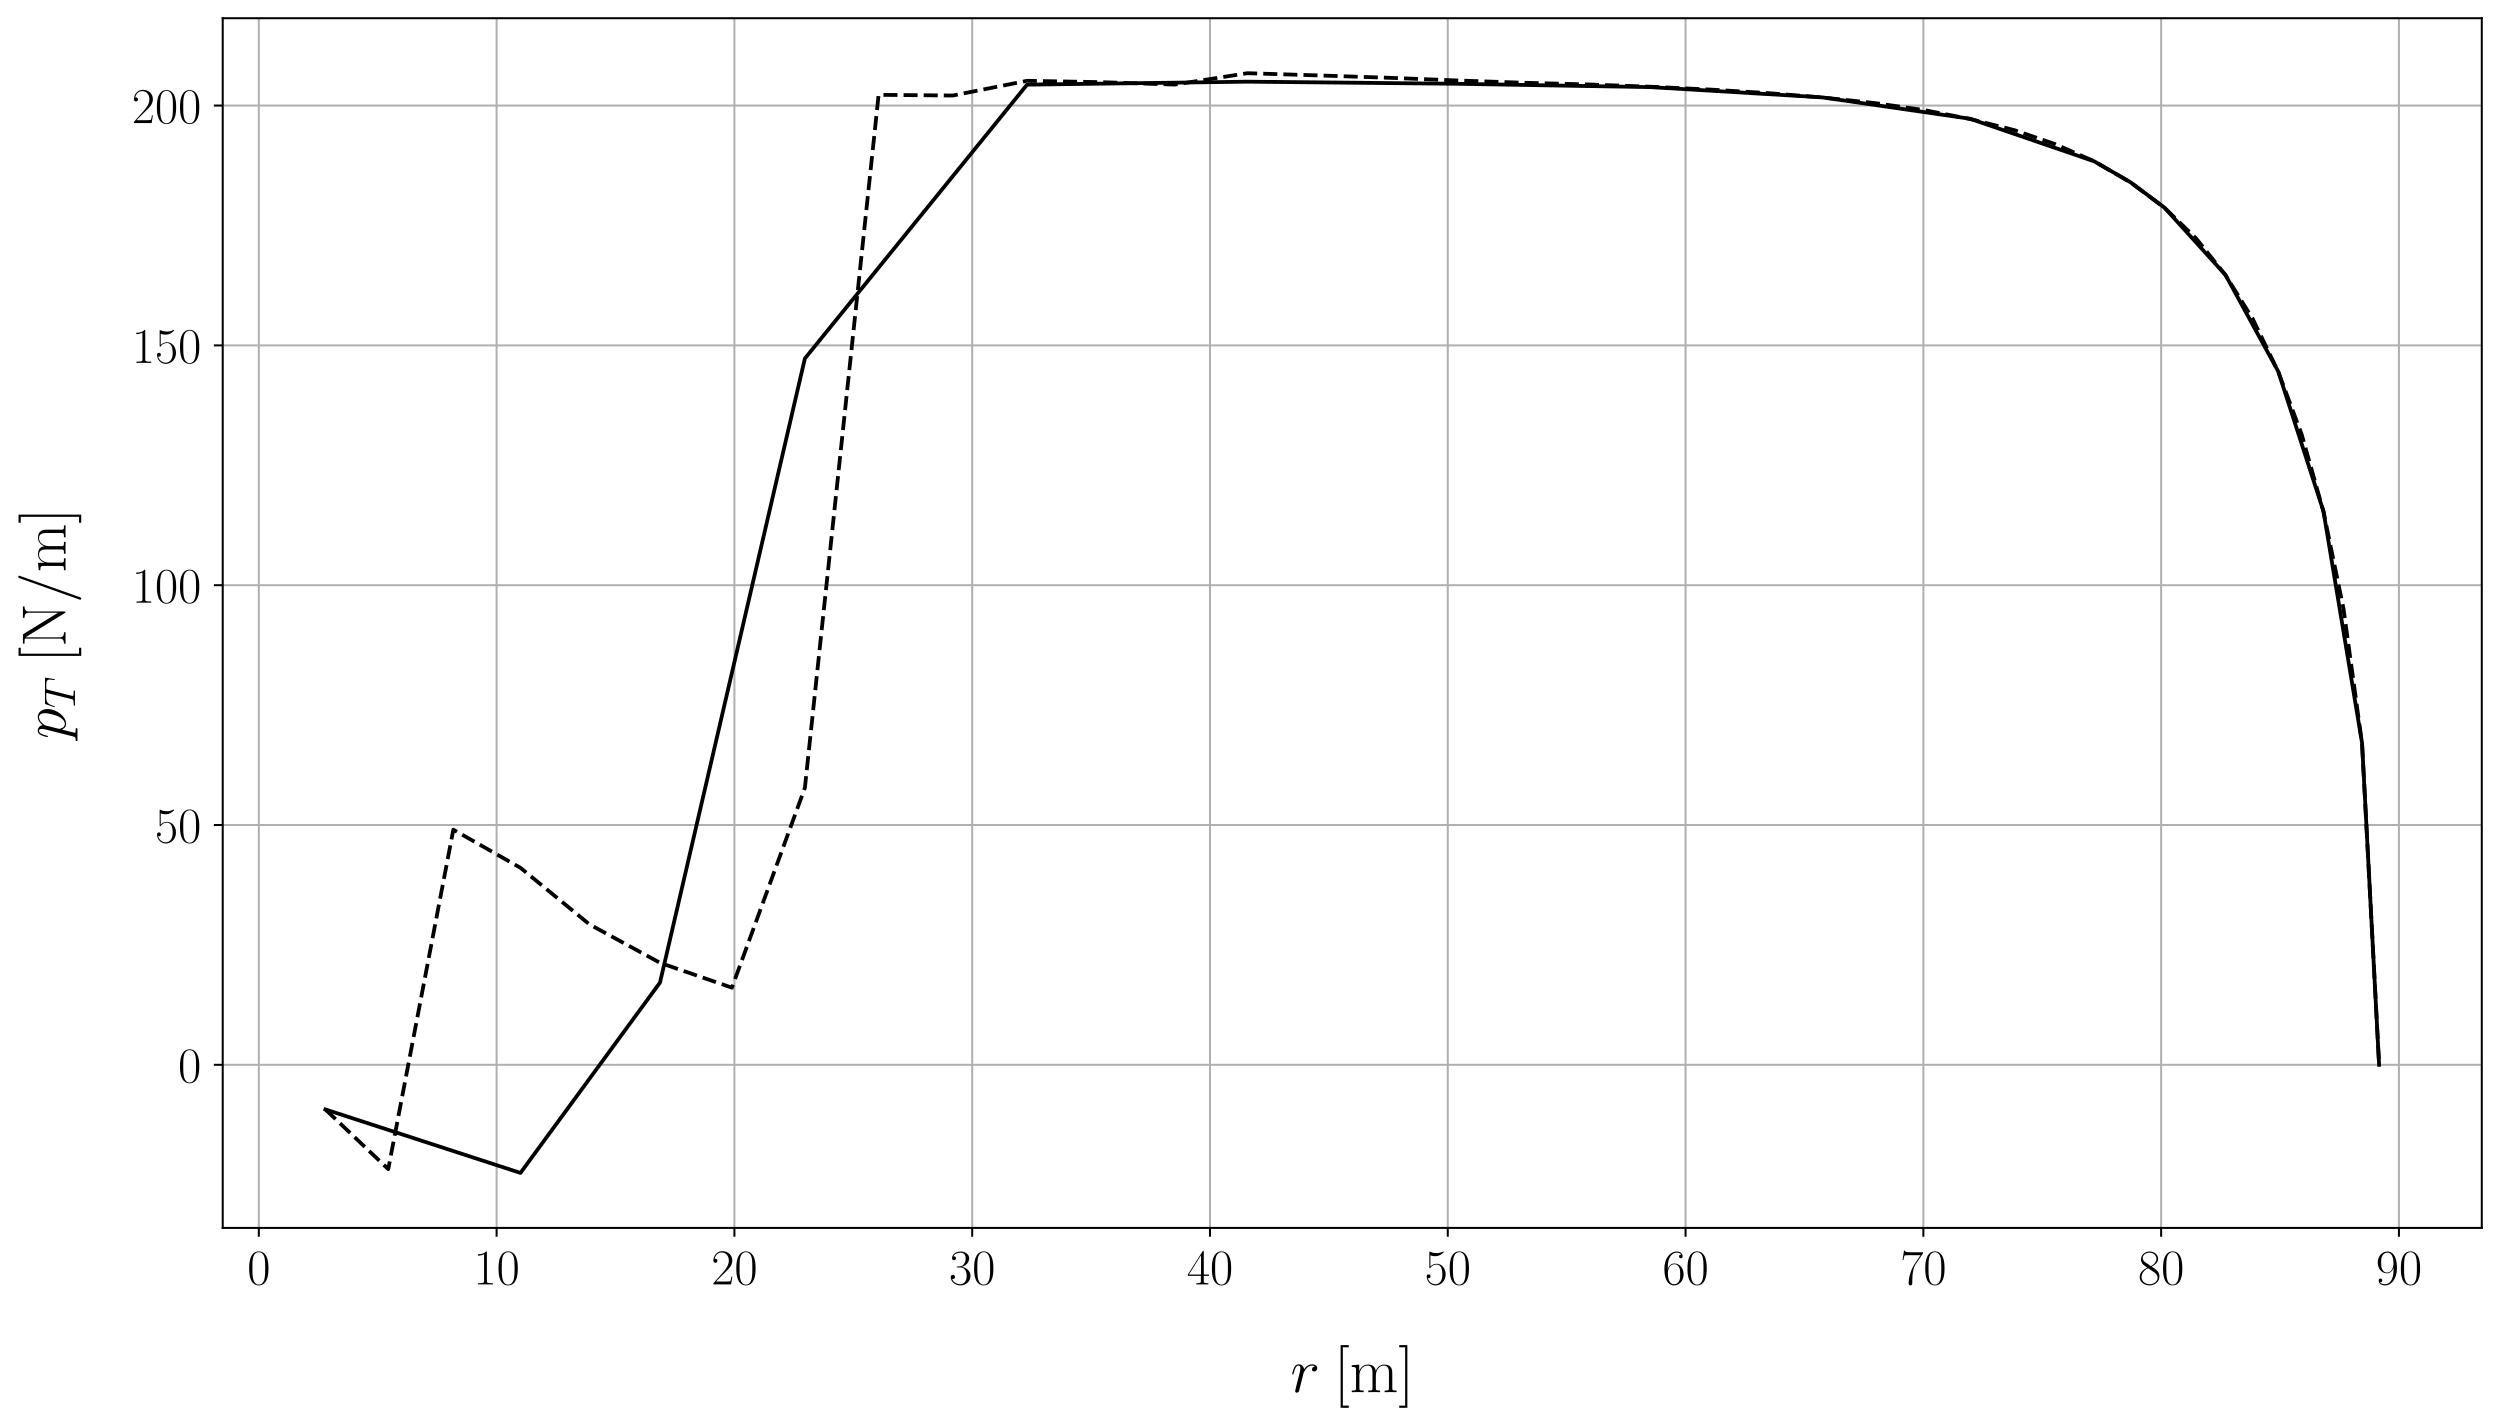
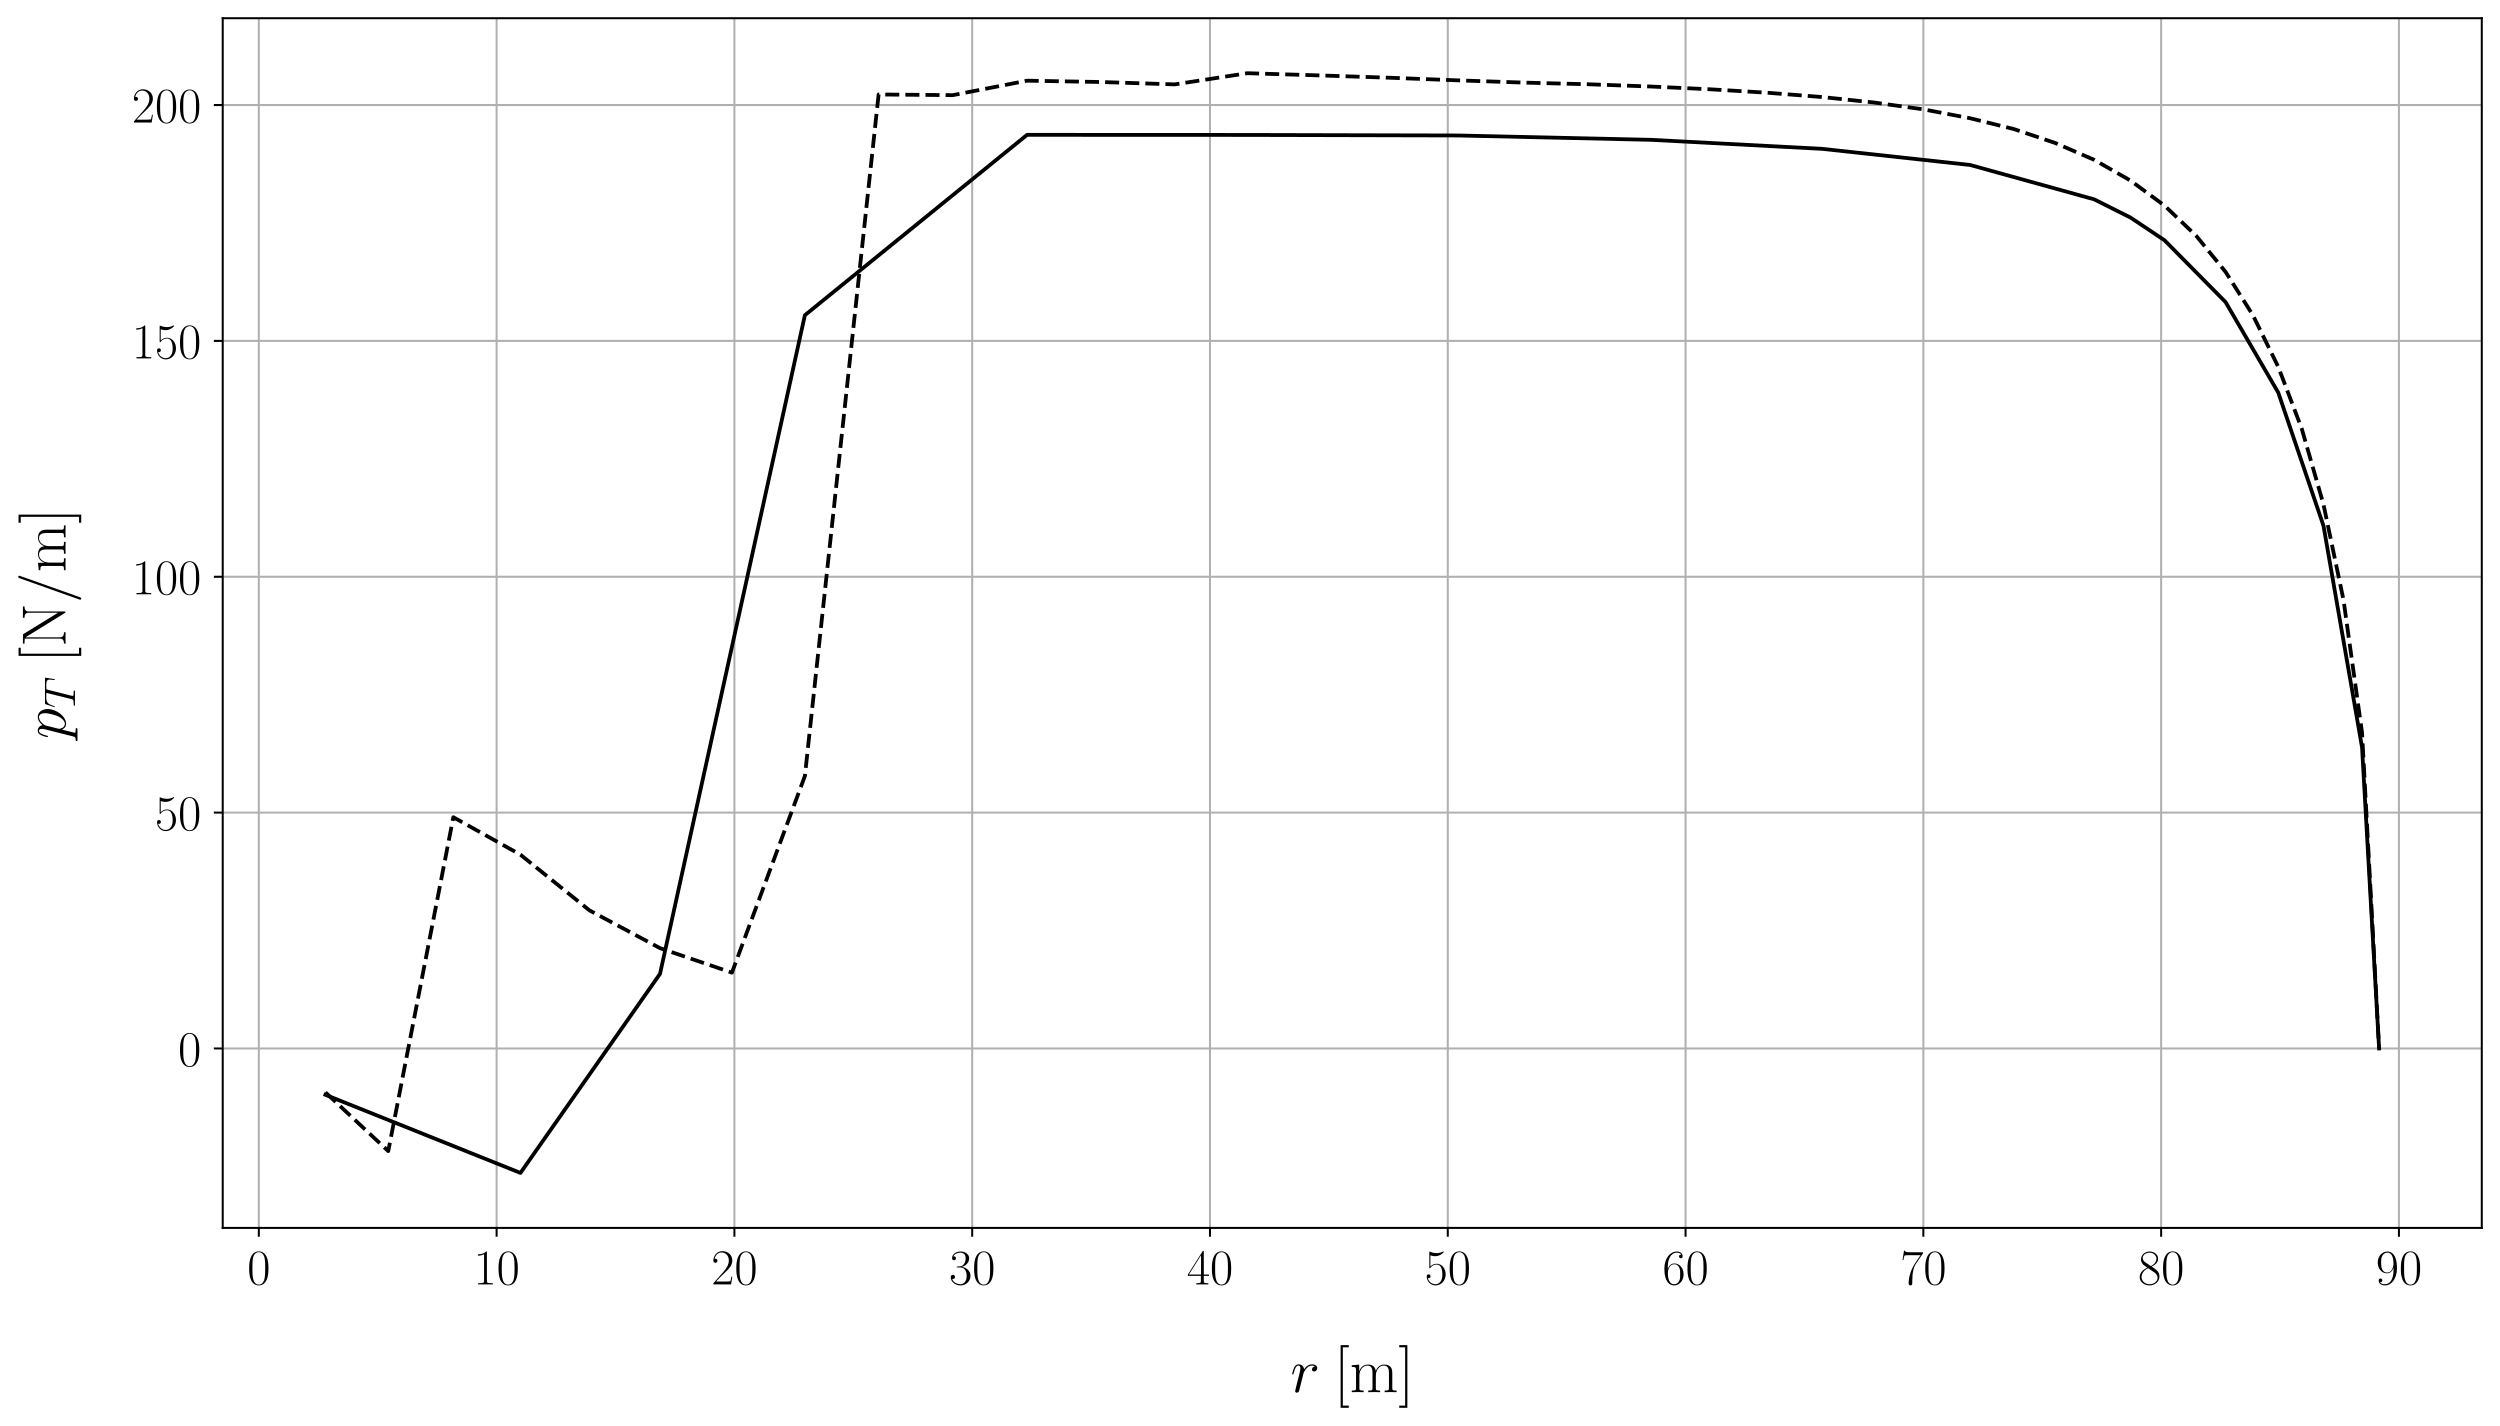
<svg xmlns="http://www.w3.org/2000/svg" xmlns:xlink="http://www.w3.org/1999/xlink" width="988.021pt" height="563.556pt" viewBox="0 0 988.021 563.556" version="1.1">
  <defs>
    <style type="text/css">*{stroke-linejoin: round; stroke-linecap: butt}</style>
  </defs>
  <g id="figure_1">
    <g id="patch_1">
      <path d="M 0 563.556  L 988.021 563.556  L 988.021 0  L 0 0  z " style="fill: #ffffff" />
    </g>
    <g id="axes_1">
      <g id="patch_2">
        <path d="M 88.021 485.28  L 980.821 485.28  L 980.821 7.2  L 88.021 7.2  z " style="fill: #ffffff" />
      </g>
      <g id="matplotlib.axis_1">
        <g id="xtick_1">
          <g id="line2d_1">
-             <path d="M 102.289 485.28  L 102.289 7.2  " clip-path="url(#p9ccbbfd951)" style="fill: none; stroke: #b0b0b0; stroke-width: 0.8; stroke-linecap: square" />
+             <path d="M 102.289 485.28  L 102.289 7.2  " clip-path="url(#p14e729e023)" style="fill: none; stroke: #b0b0b0; stroke-width: 0.8; stroke-linecap: square" />
          </g>
          <g id="line2d_2">
            <defs>
-               <path id="m09ca70431d" d="M 0 0  L 0 3.5  " style="stroke: #000000; stroke-width: 0.8" />
+               <path id="m8fd8a82d72" d="M 0 0  L 0 3.5  " style="stroke: #000000; stroke-width: 0.8" />
            </defs>
            <g>
-               <use xlink:href="#m09ca70431d" x="102.289" y="485.28" style="stroke: #000000; stroke-width: 0.8" />
+               <use xlink:href="#m8fd8a82d72" x="102.289" y="485.28" style="stroke: #000000; stroke-width: 0.8" />
            </g>
          </g>
          <g id="text_1">
            <g transform="translate(97.72027 507.617) scale(0.2 -0.2)">
              <defs>
                <path id="CMR17-30" d="M 2688 2025  C 2688 2416 2682 3080 2413 3591  C 2176 4039 1798 4198 1466 4198  C 1158 4198 768 4058 525 3597  C 269 3118 243 2524 243 2025  C 243 1661 250 1106 448 619  C 723 -39 1216 -128 1466 -128  C 1760 -128 2208 -7 2470 600  C 2662 1042 2688 1559 2688 2025  z M 1466 -26  C 1056 -26 813 325 723 812  C 653 1188 653 1738 653 2096  C 653 2588 653 2997 736 3387  C 858 3929 1216 4096 1466 4096  C 1728 4096 2067 3923 2189 3400  C 2272 3036 2278 2607 2278 2096  C 2278 1680 2278 1169 2202 792  C 2067 95 1690 -26 1466 -26  z " transform="scale(0.015625)" />
              </defs>
              <use xlink:href="#CMR17-30" transform="scale(0.996264)" />
            </g>
          </g>
        </g>
        <g id="xtick_2">
          <g id="line2d_3">
-             <path d="M 196.266 485.28  L 196.266 7.2  " clip-path="url(#p9ccbbfd951)" style="fill: none; stroke: #b0b0b0; stroke-width: 0.8; stroke-linecap: square" />
+             <path d="M 196.266 485.28  L 196.266 7.2  " clip-path="url(#p14e729e023)" style="fill: none; stroke: #b0b0b0; stroke-width: 0.8; stroke-linecap: square" />
          </g>
          <g id="line2d_4">
            <g>
-               <use xlink:href="#m09ca70431d" x="196.266" y="485.28" style="stroke: #000000; stroke-width: 0.8" />
+               <use xlink:href="#m8fd8a82d72" x="196.266" y="485.28" style="stroke: #000000; stroke-width: 0.8" />
            </g>
          </g>
          <g id="text_2">
            <g transform="translate(187.1276 507.617) scale(0.2 -0.2)">
              <defs>
                <path id="CMR17-31" d="M 1702 4058  C 1702 4192 1696 4192 1606 4192  C 1357 3916 979 3827 621 3827  C 602 3827 570 3827 563 3808  C 557 3795 557 3782 557 3648  C 755 3648 1088 3686 1344 3839  L 1344 461  C 1344 236 1331 160 781 160  L 589 160  L 589 0  C 896 0 1216 0 1523 0  C 1830 0 2150 0 2458 0  L 2458 160  L 2266 160  C 1715 160 1702 230 1702 458  L 1702 4058  z " transform="scale(0.015625)" />
              </defs>
              <use xlink:href="#CMR17-31" transform="scale(0.996264)" />
              <use xlink:href="#CMR17-30" transform="translate(45.69048 0) scale(0.996264)" />
            </g>
          </g>
        </g>
        <g id="xtick_3">
          <g id="line2d_5">
-             <path d="M 290.242 485.28  L 290.242 7.2  " clip-path="url(#p9ccbbfd951)" style="fill: none; stroke: #b0b0b0; stroke-width: 0.8; stroke-linecap: square" />
+             <path d="M 290.242 485.28  L 290.242 7.2  " clip-path="url(#p14e729e023)" style="fill: none; stroke: #b0b0b0; stroke-width: 0.8; stroke-linecap: square" />
          </g>
          <g id="line2d_6">
            <g>
-               <use xlink:href="#m09ca70431d" x="290.242" y="485.28" style="stroke: #000000; stroke-width: 0.8" />
+               <use xlink:href="#m8fd8a82d72" x="290.242" y="485.28" style="stroke: #000000; stroke-width: 0.8" />
            </g>
          </g>
          <g id="text_3">
            <g transform="translate(281.104 507.617) scale(0.2 -0.2)">
              <defs>
                <path id="CMR17-32" d="M 2669 989  L 2554 989  C 2490 536 2438 459 2413 420  C 2381 369 1920 369 1830 369  L 602 369  C 832 619 1280 1072 1824 1597  C 2214 1967 2669 2402 2669 3035  C 2669 3790 2067 4224 1395 4224  C 691 4224 262 3604 262 3030  C 262 2780 448 2748 525 2748  C 589 2748 781 2787 781 3010  C 781 3207 614 3264 525 3264  C 486 3264 448 3258 422 3245  C 544 3790 915 4058 1306 4058  C 1862 4058 2227 3617 2227 3035  C 2227 2479 1901 2000 1536 1584  L 262 146  L 262 0  L 2515 0  L 2669 989  z " transform="scale(0.015625)" />
              </defs>
              <use xlink:href="#CMR17-32" transform="scale(0.996264)" />
              <use xlink:href="#CMR17-30" transform="translate(45.69048 0) scale(0.996264)" />
            </g>
          </g>
        </g>
        <g id="xtick_4">
          <g id="line2d_7">
-             <path d="M 384.218 485.28  L 384.218 7.2  " clip-path="url(#p9ccbbfd951)" style="fill: none; stroke: #b0b0b0; stroke-width: 0.8; stroke-linecap: square" />
+             <path d="M 384.218 485.28  L 384.218 7.2  " clip-path="url(#p14e729e023)" style="fill: none; stroke: #b0b0b0; stroke-width: 0.8; stroke-linecap: square" />
          </g>
          <g id="line2d_8">
            <g>
-               <use xlink:href="#m09ca70431d" x="384.218" y="485.28" style="stroke: #000000; stroke-width: 0.8" />
+               <use xlink:href="#m8fd8a82d72" x="384.218" y="485.28" style="stroke: #000000; stroke-width: 0.8" />
            </g>
          </g>
          <g id="text_4">
            <g transform="translate(375.0804 507.617) scale(0.2 -0.2)">
              <defs>
                <path id="CMR17-33" d="M 1414 2157  C 1984 2157 2234 1662 2234 1090  C 2234 320 1824 25 1453 25  C 1114 25 563 194 390 693  C 422 680 454 680 486 680  C 640 680 755 782 755 948  C 755 1133 614 1216 486 1216  C 378 1216 211 1165 211 926  C 211 335 787 -128 1466 -128  C 2176 -128 2720 430 2720 1085  C 2720 1707 2208 2157 1600 2227  C 2086 2328 2554 2756 2554 3329  C 2554 3820 2048 4179 1472 4179  C 890 4179 378 3829 378 3329  C 378 3110 544 3072 627 3072  C 762 3072 877 3155 877 3321  C 877 3486 762 3569 627 3569  C 602 3569 570 3569 544 3557  C 730 3959 1235 4032 1459 4032  C 1683 4032 2106 3925 2106 3320  C 2106 3143 2080 2828 1862 2550  C 1670 2304 1453 2304 1242 2284  C 1210 2284 1062 2269 1037 2269  C 992 2263 966 2257 966 2208  C 966 2163 973 2157 1101 2157  L 1414 2157  z " transform="scale(0.015625)" />
              </defs>
              <use xlink:href="#CMR17-33" transform="scale(0.996264)" />
              <use xlink:href="#CMR17-30" transform="translate(45.69048 0) scale(0.996264)" />
            </g>
          </g>
        </g>
        <g id="xtick_5">
          <g id="line2d_9">
-             <path d="M 478.195 485.28  L 478.195 7.2  " clip-path="url(#p9ccbbfd951)" style="fill: none; stroke: #b0b0b0; stroke-width: 0.8; stroke-linecap: square" />
+             <path d="M 478.195 485.28  L 478.195 7.2  " clip-path="url(#p14e729e023)" style="fill: none; stroke: #b0b0b0; stroke-width: 0.8; stroke-linecap: square" />
          </g>
          <g id="line2d_10">
            <g>
-               <use xlink:href="#m09ca70431d" x="478.195" y="485.28" style="stroke: #000000; stroke-width: 0.8" />
+               <use xlink:href="#m8fd8a82d72" x="478.195" y="485.28" style="stroke: #000000; stroke-width: 0.8" />
            </g>
          </g>
          <g id="text_5">
            <g transform="translate(469.0567 507.617) scale(0.2 -0.2)">
              <defs>
                <path id="CMR17-34" d="M 2150 4122  C 2150 4256 2144 4256 2029 4256  L 128 1254  L 128 1088  L 1779 1088  L 1779 457  C 1779 224 1766 160 1318 160  L 1197 160  L 1197 0  C 1402 0 1747 0 1965 0  C 2182 0 2528 0 2733 0  L 2733 160  L 2611 160  C 2163 160 2150 224 2150 457  L 2150 1088  L 2803 1088  L 2803 1254  L 2150 1254  L 2150 4122  z M 1798 3703  L 1798 1254  L 256 1254  L 1798 3703  z " transform="scale(0.015625)" />
              </defs>
              <use xlink:href="#CMR17-34" transform="scale(0.996264)" />
              <use xlink:href="#CMR17-30" transform="translate(45.69048 0) scale(0.996264)" />
            </g>
          </g>
        </g>
        <g id="xtick_6">
          <g id="line2d_11">
-             <path d="M 572.171 485.28  L 572.171 7.2  " clip-path="url(#p9ccbbfd951)" style="fill: none; stroke: #b0b0b0; stroke-width: 0.8; stroke-linecap: square" />
+             <path d="M 572.171 485.28  L 572.171 7.2  " clip-path="url(#p14e729e023)" style="fill: none; stroke: #b0b0b0; stroke-width: 0.8; stroke-linecap: square" />
          </g>
          <g id="line2d_12">
            <g>
-               <use xlink:href="#m09ca70431d" x="572.171" y="485.28" style="stroke: #000000; stroke-width: 0.8" />
+               <use xlink:href="#m8fd8a82d72" x="572.171" y="485.28" style="stroke: #000000; stroke-width: 0.8" />
            </g>
          </g>
          <g id="text_6">
            <g transform="translate(563.0331 507.617) scale(0.2 -0.2)">
              <defs>
                <path id="CMR17-35" d="M 730 3692  C 794 3666 1056 3584 1325 3584  C 1920 3584 2246 3911 2432 4100  C 2432 4157 2432 4192 2394 4192  C 2387 4192 2374 4192 2323 4163  C 2099 4058 1837 3973 1517 3973  C 1325 3973 1037 3999 723 4139  C 653 4171 640 4171 634 4171  C 602 4171 595 4164 595 4037  L 595 2203  C 595 2089 595 2057 659 2057  C 691 2057 704 2070 736 2114  C 941 2401 1222 2522 1542 2522  C 1766 2522 2246 2382 2246 1289  C 2246 1085 2246 715 2054 421  C 1894 159 1645 25 1370 25  C 947 25 518 320 403 814  C 429 807 480 795 506 795  C 589 795 749 840 749 1038  C 749 1210 627 1280 506 1280  C 358 1280 262 1190 262 1011  C 262 454 704 -128 1382 -128  C 2042 -128 2669 440 2669 1264  C 2669 2030 2170 2624 1549 2624  C 1222 2624 947 2503 730 2274  L 730 3692  z " transform="scale(0.015625)" />
              </defs>
              <use xlink:href="#CMR17-35" transform="scale(0.996264)" />
              <use xlink:href="#CMR17-30" transform="translate(45.69048 0) scale(0.996264)" />
            </g>
          </g>
        </g>
        <g id="xtick_7">
          <g id="line2d_13">
-             <path d="M 666.148 485.28  L 666.148 7.2  " clip-path="url(#p9ccbbfd951)" style="fill: none; stroke: #b0b0b0; stroke-width: 0.8; stroke-linecap: square" />
+             <path d="M 666.148 485.28  L 666.148 7.2  " clip-path="url(#p14e729e023)" style="fill: none; stroke: #b0b0b0; stroke-width: 0.8; stroke-linecap: square" />
          </g>
          <g id="line2d_14">
            <g>
-               <use xlink:href="#m09ca70431d" x="666.148" y="485.28" style="stroke: #000000; stroke-width: 0.8" />
+               <use xlink:href="#m8fd8a82d72" x="666.148" y="485.28" style="stroke: #000000; stroke-width: 0.8" />
            </g>
          </g>
          <g id="text_7">
            <g transform="translate(657.0095 507.617) scale(0.2 -0.2)">
              <defs>
                <path id="CMR17-36" d="M 678 2176  C 678 3690 1395 4032 1811 4032  C 1946 4032 2272 4009 2400 3776  C 2298 3776 2106 3776 2106 3553  C 2106 3381 2246 3323 2336 3323  C 2394 3323 2566 3348 2566 3560  C 2566 3954 2246 4179 1805 4179  C 1043 4179 243 3390 243 1984  C 243 253 966 -128 1478 -128  C 2099 -128 2688 427 2688 1283  C 2688 2081 2170 2662 1517 2662  C 1126 2662 838 2407 678 1960  L 678 2176  z M 1478 25  C 691 25 691 1200 691 1436  C 691 1896 909 2560 1504 2560  C 1613 2560 1926 2560 2138 2120  C 2253 1870 2253 1609 2253 1289  C 2253 944 2253 690 2118 434  C 1978 171 1773 25 1478 25  z " transform="scale(0.015625)" />
              </defs>
              <use xlink:href="#CMR17-36" transform="scale(0.996264)" />
              <use xlink:href="#CMR17-30" transform="translate(45.69048 0) scale(0.996264)" />
            </g>
          </g>
        </g>
        <g id="xtick_8">
          <g id="line2d_15">
-             <path d="M 760.124 485.28  L 760.124 7.2  " clip-path="url(#p9ccbbfd951)" style="fill: none; stroke: #b0b0b0; stroke-width: 0.8; stroke-linecap: square" />
+             <path d="M 760.124 485.28  L 760.124 7.2  " clip-path="url(#p14e729e023)" style="fill: none; stroke: #b0b0b0; stroke-width: 0.8; stroke-linecap: square" />
          </g>
          <g id="line2d_16">
            <g>
-               <use xlink:href="#m09ca70431d" x="760.124" y="485.28" style="stroke: #000000; stroke-width: 0.8" />
+               <use xlink:href="#m8fd8a82d72" x="760.124" y="485.28" style="stroke: #000000; stroke-width: 0.8" />
            </g>
          </g>
          <g id="text_8">
            <g transform="translate(750.9859 507.617) scale(0.2 -0.2)">
              <defs>
                <path id="CMR17-37" d="M 2886 3941  L 2886 4081  L 1382 4081  C 634 4081 621 4165 595 4288  L 480 4288  L 294 3094  L 410 3094  C 429 3215 474 3540 550 3661  C 589 3712 1062 3712 1171 3712  L 2579 3712  L 1869 2661  C 1395 1954 1069 999 1069 165  C 1069 89 1069 -128 1299 -128  C 1530 -128 1530 89 1530 171  L 1530 465  C 1530 1508 1709 2196 2003 2636  L 2886 3941  z " transform="scale(0.015625)" />
              </defs>
              <use xlink:href="#CMR17-37" transform="scale(0.996264)" />
              <use xlink:href="#CMR17-30" transform="translate(45.69048 0) scale(0.996264)" />
            </g>
          </g>
        </g>
        <g id="xtick_9">
          <g id="line2d_17">
-             <path d="M 854.1 485.28  L 854.1 7.2  " clip-path="url(#p9ccbbfd951)" style="fill: none; stroke: #b0b0b0; stroke-width: 0.8; stroke-linecap: square" />
+             <path d="M 854.1 485.28  L 854.1 7.2  " clip-path="url(#p14e729e023)" style="fill: none; stroke: #b0b0b0; stroke-width: 0.8; stroke-linecap: square" />
          </g>
          <g id="line2d_18">
            <g>
-               <use xlink:href="#m09ca70431d" x="854.1" y="485.28" style="stroke: #000000; stroke-width: 0.8" />
+               <use xlink:href="#m8fd8a82d72" x="854.1" y="485.28" style="stroke: #000000; stroke-width: 0.8" />
            </g>
          </g>
          <g id="text_9">
            <g transform="translate(844.9622 507.617) scale(0.2 -0.2)">
              <defs>
                <path id="CMR17-38" d="M 1741 2264  C 2144 2467 2554 2773 2554 3263  C 2554 3841 1990 4179 1472 4179  C 890 4179 378 3759 378 3180  C 378 3021 416 2747 666 2505  C 730 2442 998 2251 1171 2130  C 883 1983 211 1634 211 934  C 211 279 838 -128 1459 -128  C 2144 -128 2720 362 2720 1010  C 2720 1590 2330 1857 2074 2029  L 1741 2264  z M 902 2822  C 851 2854 595 3051 595 3351  C 595 3739 998 4032 1459 4032  C 1965 4032 2336 3676 2336 3262  C 2336 2669 1670 2331 1638 2331  C 1632 2331 1626 2331 1574 2370  L 902 2822  z M 2080 1519  C 2176 1449 2483 1240 2483 851  C 2483 381 2010 25 1472 25  C 890 25 448 438 448 940  C 448 1443 838 1862 1280 2060  L 2080 1519  z " transform="scale(0.015625)" />
              </defs>
              <use xlink:href="#CMR17-38" transform="scale(0.996264)" />
              <use xlink:href="#CMR17-30" transform="translate(45.69048 0) scale(0.996264)" />
            </g>
          </g>
        </g>
        <g id="xtick_10">
          <g id="line2d_19">
-             <path d="M 948.077 485.28  L 948.077 7.2  " clip-path="url(#p9ccbbfd951)" style="fill: none; stroke: #b0b0b0; stroke-width: 0.8; stroke-linecap: square" />
+             <path d="M 948.077 485.28  L 948.077 7.2  " clip-path="url(#p14e729e023)" style="fill: none; stroke: #b0b0b0; stroke-width: 0.8; stroke-linecap: square" />
          </g>
          <g id="line2d_20">
            <g>
-               <use xlink:href="#m09ca70431d" x="948.077" y="485.28" style="stroke: #000000; stroke-width: 0.8" />
+               <use xlink:href="#m8fd8a82d72" x="948.077" y="485.28" style="stroke: #000000; stroke-width: 0.8" />
            </g>
          </g>
          <g id="text_10">
            <g transform="translate(938.9386 507.617) scale(0.2 -0.2)">
              <defs>
                <path id="CMR17-39" d="M 2253 1864  C 2253 464 1670 31 1190 31  C 1043 31 685 31 538 294  C 704 268 826 357 826 518  C 826 692 685 749 595 749  C 538 749 365 723 365 506  C 365 71 742 -128 1203 -128  C 1939 -128 2688 674 2688 2073  C 2688 3817 1971 4179 1485 4179  C 851 4179 243 3628 243 2778  C 243 1991 762 1408 1414 1408  C 1952 1408 2189 1903 2253 2112  L 2253 1864  z M 1427 1510  C 1254 1510 1011 1542 813 1922  C 678 2169 678 2461 678 2771  C 678 3146 678 3405 858 3684  C 947 3817 1114 4032 1485 4032  C 2240 4032 2240 2885 2240 2632  C 2240 2182 2035 1510 1427 1510  z " transform="scale(0.015625)" />
              </defs>
              <use xlink:href="#CMR17-39" transform="scale(0.996264)" />
              <use xlink:href="#CMR17-30" transform="translate(45.69048 0) scale(0.996264)" />
            </g>
          </g>
        </g>
        <g id="text_11">
          <g transform="translate(509.987 550.1502) scale(0.25 -0.25)">
            <defs>
              <path id="CMMI12-72" d="M 2490 2612  C 2291 2574 2189 2433 2189 2293  C 2189 2139 2310 2088 2400 2088  C 2579 2088 2726 2242 2726 2433  C 2726 2638 2528 2816 2208 2816  C 1952 2816 1658 2701 1389 2312  C 1344 2650 1088 2816 832 2816  C 582 2816 454 2625 378 2484  C 269 2254 173 1871 173 1839  C 173 1814 198 1782 243 1782  C 294 1782 301 1788 339 1935  C 435 2318 557 2689 813 2689  C 966 2689 1011 2580 1011 2395  C 1011 2254 947 2005 902 1807  L 723 1118  C 698 996 627 709 595 594  C 550 428 480 128 480 96  C 480 6 550 -64 646 -64  C 717 -64 838 -19 877 109  C 896 160 1133 1124 1171 1271  C 1203 1411 1242 1546 1274 1686  C 1299 1775 1325 1878 1344 1961  C 1363 2018 1536 2331 1696 2472  C 1773 2542 1939 2689 2202 2689  C 2304 2689 2406 2670 2490 2612  z " transform="scale(0.015625)" />
              <path id="CMR17-5b" d="M 1504 -1600  L 1504 -1377  L 902 -1377  L 902 4544  L 1504 4544  L 1504 4767  L 678 4767  L 678 -1600  L 1504 -1600  z " transform="scale(0.015625)" />
              <path id="CMR17-6d" d="M 4326 1933  C 4326 2252 4269 2790 3507 2790  C 3072 2790 2771 2496 2656 2151  L 2650 2151  C 2573 2676 2195 2790 1837 2790  C 1331 2790 1069 2400 973 2144  L 966 2144  L 966 2790  L 211 2720  L 211 2554  C 589 2554 646 2515 646 2208  L 646 428  C 646 184 621 153 211 153  L 211 -13  C 365 0 646 0 813 0  C 979 0 1267 0 1421 -13  L 1421 153  C 1011 153 986 178 986 428  L 986 1658  C 986 2247 1344 2688 1792 2688  C 2266 2688 2317 2266 2317 1958  L 2317 428  C 2317 184 2291 153 1882 153  L 1882 -13  C 2035 0 2317 0 2483 0  C 2650 0 2938 0 3091 -13  L 3091 153  C 2682 153 2656 178 2656 428  L 2656 1658  C 2656 2247 3014 2688 3462 2688  C 3936 2688 3987 2266 3987 1958  L 3987 428  C 3987 184 3962 153 3552 153  L 3552 -13  C 3706 0 3987 0 4154 0  C 4320 0 4608 0 4762 -13  L 4762 153  C 4352 153 4326 178 4326 428  L 4326 1933  z " transform="scale(0.015625)" />
              <path id="CMR17-5d" d="M 915 4767  L 90 4767  L 90 4544  L 691 4544  L 691 -1377  L 90 -1377  L 90 -1600  L 915 -1600  L 915 4767  z " transform="scale(0.015625)" />
            </defs>
            <use xlink:href="#CMMI12-72" transform="scale(0.996264)" />
            <use xlink:href="#CMR17-5b" transform="translate(68.80982 0) scale(0.996264)" />
            <use xlink:href="#CMR17-6d" transform="translate(93.68088 0) scale(0.996264)" />
            <use xlink:href="#CMR17-5d" transform="translate(170.6005 0) scale(0.996264)" />
          </g>
        </g>
      </g>
      <g id="matplotlib.axis_2">
        <g id="ytick_1">
          <g id="line2d_21">
-             <path d="M 88.021 420.823  L 980.821 420.823  " clip-path="url(#p9ccbbfd951)" style="fill: none; stroke: #b0b0b0; stroke-width: 0.8; stroke-linecap: square" />
+             <path d="M 88.021 414.37  L 980.821 414.37  " clip-path="url(#p14e729e023)" style="fill: none; stroke: #b0b0b0; stroke-width: 0.8; stroke-linecap: square" />
          </g>
          <g id="line2d_22">
            <defs>
-               <path id="m84d99b6f6a" d="M 0 0  L -3.5 0  " style="stroke: #000000; stroke-width: 0.8" />
+               <path id="me1ae5454c5" d="M 0 0  L -3.5 0  " style="stroke: #000000; stroke-width: 0.8" />
            </defs>
            <g>
-               <use xlink:href="#m84d99b6f6a" x="88.021" y="420.823" style="stroke: #000000; stroke-width: 0.8" />
+               <use xlink:href="#me1ae5454c5" x="88.021" y="414.37" style="stroke: #000000; stroke-width: 0.8" />
            </g>
          </g>
          <g id="text_12">
-             <g transform="translate(70.38279 427.7412) scale(0.2 -0.2)">
+             <g transform="translate(70.38279 421.2881) scale(0.2 -0.2)">
              <use xlink:href="#CMR17-30" transform="scale(0.996264)" />
            </g>
          </g>
        </g>
        <g id="ytick_2">
          <g id="line2d_23">
-             <path d="M 88.021 326.048  L 980.821 326.048  " clip-path="url(#p9ccbbfd951)" style="fill: none; stroke: #b0b0b0; stroke-width: 0.8; stroke-linecap: square" />
+             <path d="M 88.021 321.155  L 980.821 321.155  " clip-path="url(#p14e729e023)" style="fill: none; stroke: #b0b0b0; stroke-width: 0.8; stroke-linecap: square" />
          </g>
          <g id="line2d_24">
            <g>
-               <use xlink:href="#m84d99b6f6a" x="88.021" y="326.048" style="stroke: #000000; stroke-width: 0.8" />
+               <use xlink:href="#me1ae5454c5" x="88.021" y="321.155" style="stroke: #000000; stroke-width: 0.8" />
            </g>
          </g>
          <g id="text_13">
-             <g transform="translate(61.2447 332.9664) scale(0.2 -0.2)">
+             <g transform="translate(61.2447 328.0739) scale(0.2 -0.2)">
              <use xlink:href="#CMR17-35" transform="scale(0.996264)" />
              <use xlink:href="#CMR17-30" transform="translate(45.69048 0) scale(0.996264)" />
            </g>
          </g>
        </g>
        <g id="ytick_3">
          <g id="line2d_25">
-             <path d="M 88.021 231.273  L 980.821 231.273  " clip-path="url(#p9ccbbfd951)" style="fill: none; stroke: #b0b0b0; stroke-width: 0.8; stroke-linecap: square" />
+             <path d="M 88.021 227.941  L 980.821 227.941  " clip-path="url(#p14e729e023)" style="fill: none; stroke: #b0b0b0; stroke-width: 0.8; stroke-linecap: square" />
          </g>
          <g id="line2d_26">
            <g>
-               <use xlink:href="#m84d99b6f6a" x="88.021" y="231.273" style="stroke: #000000; stroke-width: 0.8" />
+               <use xlink:href="#me1ae5454c5" x="88.021" y="227.941" style="stroke: #000000; stroke-width: 0.8" />
            </g>
          </g>
          <g id="text_14">
-             <g transform="translate(52.1066 238.1917) scale(0.2 -0.2)">
+             <g transform="translate(52.1066 234.8598) scale(0.2 -0.2)">
              <use xlink:href="#CMR17-31" transform="scale(0.996264)" />
              <use xlink:href="#CMR17-30" transform="translate(45.69048 0) scale(0.996264)" />
              <use xlink:href="#CMR17-30" transform="translate(91.38095 0) scale(0.996264)" />
            </g>
          </g>
        </g>
        <g id="ytick_4">
          <g id="line2d_27">
-             <path d="M 88.021 136.498  L 980.821 136.498  " clip-path="url(#p9ccbbfd951)" style="fill: none; stroke: #b0b0b0; stroke-width: 0.8; stroke-linecap: square" />
+             <path d="M 88.021 134.727  L 980.821 134.727  " clip-path="url(#p14e729e023)" style="fill: none; stroke: #b0b0b0; stroke-width: 0.8; stroke-linecap: square" />
          </g>
          <g id="line2d_28">
            <g>
-               <use xlink:href="#m84d99b6f6a" x="88.021" y="136.498" style="stroke: #000000; stroke-width: 0.8" />
+               <use xlink:href="#me1ae5454c5" x="88.021" y="134.727" style="stroke: #000000; stroke-width: 0.8" />
            </g>
          </g>
          <g id="text_15">
-             <g transform="translate(52.1066 143.4169) scale(0.2 -0.2)">
+             <g transform="translate(52.1066 141.6456) scale(0.2 -0.2)">
              <use xlink:href="#CMR17-31" transform="scale(0.996264)" />
              <use xlink:href="#CMR17-35" transform="translate(45.69048 0) scale(0.996264)" />
              <use xlink:href="#CMR17-30" transform="translate(91.38095 0) scale(0.996264)" />
            </g>
          </g>
        </g>
        <g id="ytick_5">
          <g id="line2d_29">
-             <path d="M 88.021 41.724  L 980.821 41.724  " clip-path="url(#p9ccbbfd951)" style="fill: none; stroke: #b0b0b0; stroke-width: 0.8; stroke-linecap: square" />
+             <path d="M 88.021 41.513  L 980.821 41.513  " clip-path="url(#p14e729e023)" style="fill: none; stroke: #b0b0b0; stroke-width: 0.8; stroke-linecap: square" />
          </g>
          <g id="line2d_30">
            <g>
-               <use xlink:href="#m84d99b6f6a" x="88.021" y="41.724" style="stroke: #000000; stroke-width: 0.8" />
+               <use xlink:href="#me1ae5454c5" x="88.021" y="41.513" style="stroke: #000000; stroke-width: 0.8" />
            </g>
          </g>
          <g id="text_16">
-             <g transform="translate(52.1066 48.64211) scale(0.2 -0.2)">
+             <g transform="translate(52.1066 48.43145) scale(0.2 -0.2)">
              <use xlink:href="#CMR17-32" transform="scale(0.996264)" />
              <use xlink:href="#CMR17-30" transform="translate(45.69048 0) scale(0.996264)" />
              <use xlink:href="#CMR17-30" transform="translate(91.38095 0) scale(0.996264)" />
            </g>
          </g>
        </g>
        <g id="text_17">
          <g transform="translate(25.87995 292.1283) rotate(-90) scale(0.25 -0.25)">
            <defs>
              <path id="CMMI12-70" d="M 275 -789  C 230 -980 205 -1031 -58 -1031  C -134 -1031 -198 -1031 -198 -1152  C -198 -1165 -192 -1216 -122 -1216  C -38 -1216 51 -1216 134 -1216  L 410 -1216  C 544 -1216 870 -1216 1005 -1216  C 1043 -1216 1120 -1216 1120 -1101  C 1120 -1031 1075 -1031 966 -1031  C 672 -1031 653 -987 653 -937  C 653 -861 941 219 979 364  C 1050 185 1222 -64 1555 -64  C 2278 -64 3059 875 3059 1814  C 3059 2401 2726 2816 2246 2816  C 1837 2816 1491 2420 1421 2331  C 1370 2650 1120 2816 864 2816  C 678 2816 531 2727 410 2484  C 294 2254 205 1865 205 1839  C 205 1814 230 1782 275 1782  C 326 1782 333 1788 371 1935  C 467 2312 589 2689 845 2689  C 992 2689 1043 2587 1043 2397  C 1043 2245 1024 2181 998 2067  L 275 -789  z M 1382 1993  C 1427 2171 1606 2357 1709 2446  C 1779 2510 1990 2689 2234 2689  C 2515 2689 2643 2408 2643 2076  C 2643 1769 2464 1047 2304 715  C 2144 370 1850 64 1555 64  C 1120 64 1050 613 1050 639  C 1050 658 1062 709 1069 741  L 1382 1993  z " transform="scale(0.015625)" />
              <path id="CMMI12-54" d="M 2669 3910  C 2707 4064 2720 4121 2816 4147  C 2867 4160 3078 4160 3213 4160  C 3853 4160 4154 4134 4154 3634  C 4154 3537 4128 3295 4090 3057  L 4083 2980  C 4083 2954 4109 2916 4147 2916  C 4211 2916 4211 2948 4230 3050  L 4416 4184  C 4429 4243 4429 4256 4429 4275  C 4429 4345 4390 4345 4262 4345  L 762 4345  C 614 4345 608 4339 570 4224  L 179 3070  C 173 3056 154 2986 154 2980  C 154 2948 179 2916 218 2916  C 269 2916 282 2941 307 3024  C 576 3801 710 4160 1562 4160  L 1990 4160  C 2144 4160 2208 4160 2208 4089  C 2208 4069 2208 4057 2176 3941  L 1318 499  C 1254 249 1242 185 563 185  C 403 185 358 185 358 64  C 358 0 429 0 461 0  C 621 0 787 0 947 0  L 1946 0  C 2106 0 2278 0 2438 0  C 2509 0 2573 0 2573 121  C 2573 185 2528 185 2362 185  C 1786 185 1786 243 1786 339  C 1786 346 1786 391 1811 494  L 2669 3910  z " transform="scale(0.015625)" />
              <path id="CMR17-4e" d="M 1312 4250  C 1267 4320 1261 4320 1139 4320  L 326 4320  L 326 4160  L 448 4160  C 704 4160 819 4129 838 4122  L 838 610  C 838 451 838 153 326 153  L 326 -13  C 474 0 742 0 902 0  C 1062 0 1331 0 1478 -13  L 1478 153  C 966 153 966 451 966 610  L 966 4033  C 1011 3995 1011 3982 1056 3919  L 3430 76  C 3475 0 3494 0 3526 0  C 3590 0 3590 19 3590 139  L 3590 3705  C 3590 3863 3590 4160 4102 4160  L 4102 4326  C 3955 4320 3686 4320 3526 4320  C 3366 4320 3098 4320 2950 4326  L 2950 4160  C 3462 4160 3462 3862 3462 3703  L 3462 763  L 1312 4250  z " transform="scale(0.015625)" />
              <path id="CMMI12-3d" d="M 2746 4562  C 2746 4569 2784 4666 2784 4678  C 2784 4755 2720 4800 2669 4800  C 2637 4800 2579 4800 2528 4659  L 384 -1363  C 384 -1370 346 -1465 346 -1478  C 346 -1555 410 -1600 461 -1600  C 499 -1600 557 -1593 602 -1459  L 2746 4562  z " transform="scale(0.015625)" />
            </defs>
            <use xlink:href="#CMMI12-70" transform="scale(0.996264)" />
            <use xlink:href="#CMMI12-54" transform="translate(48.95951 -14.94392) scale(0.697382)" />
            <use xlink:href="#CMR17-5b" transform="translate(121.1032 0) scale(0.996264)" />
            <use xlink:href="#CMR17-4e" transform="translate(145.9742 0) scale(0.996264)" />
            <use xlink:href="#CMMI12-3d" transform="translate(215.0467 0) scale(0.996264)" />
            <use xlink:href="#CMR17-6d" transform="translate(263.8216 0) scale(0.996264)" />
            <use xlink:href="#CMR17-5d" transform="translate(340.7412 0) scale(0.996264)" />
          </g>
        </g>
      </g>
      <g id="line2d_31">
-         <path d="M 128.603 438.465  L 205.689 463.549  L 260.837 388.313  L 318.098 141.679  L 405.905 33.456  L 492.977 32.279  L 576.034 33.11  L 652.375 34.442  L 720.185 38.485  L 778.614 46.942  L 827.655 63.766  L 842.009 72.046  L 855.418 82.055  L 879.554 108.692  L 900.385 146.829  L 918.253 202.067  L 933.498 293.597  L 940.239 420.823  " clip-path="url(#p9ccbbfd951)" style="fill: none; stroke: #000000; stroke-width: 1.5; stroke-linecap: square" />
+         <path d="M 128.603 432.675  L 205.689 463.549  L 260.837 384.87  L 318.098 124.569  L 405.905 53.291  L 492.977 53.33  L 576.034 53.542  L 652.375 55.256  L 720.185 58.832  L 778.614 65.204  L 827.655 78.795  L 842.009 85.995  L 855.418 94.948  L 879.554 119.377  L 900.385 155.149  L 918.253 207.756  L 933.498 295.366  L 940.239 414.37  " clip-path="url(#p14e729e023)" style="fill: none; stroke: #000000; stroke-width: 1.5; stroke-linecap: square" />
      </g>
      <g id="line2d_32">
-         <path d="M 128.603 438.466  L 153.441 462.053  L 179.16 327.902  L 205.689 342.964  L 232.946 365.316  L 260.837 380.505  L 289.258 390.341  L 318.098 311.355  L 347.236 37.48  L 376.547 37.753  L 405.904 31.935  L 435.18 32.472  L 464.245 33.425  L 492.977 28.931  L 521.259 29.81  L 548.978 30.743  L 576.035 31.801  L 602.337 32.711  L 627.806 33.38  L 652.374 34.278  L 675.987 35.4  L 698.601 36.788  L 720.185 38.515  L 740.72 40.713  L 760.195 43.467  L 778.614 47.029  L 795.984 51.402  L 812.323 57.003  L 827.655 63.751  L 842.008 72.089  L 855.418 82.126  L 867.92 94.233  L 879.554 108.752  L 890.361 126.16  L 900.386 146.931  L 909.669 171.783  L 918.253 202.192  L 926.183 240.632  L 933.498 293.871  L 940.239 420.823  " clip-path="url(#p9ccbbfd951)" style="fill: none; stroke-dasharray: 5.55,2.4; stroke-dashoffset: 0; stroke: #000000; stroke-width: 1.5" />
+         <path d="M 128.603 431.722  L 153.441 454.921  L 179.16 322.979  L 205.689 337.792  L 232.946 359.777  L 260.837 374.716  L 289.258 384.39  L 318.098 306.704  L 347.236 37.339  L 376.547 37.607  L 405.904 31.886  L 435.18 32.413  L 464.245 33.351  L 492.977 28.931  L 521.259 29.796  L 548.978 30.713  L 576.035 31.753  L 602.337 32.648  L 627.806 33.306  L 652.374 34.19  L 675.987 35.294  L 698.601 36.658  L 720.185 38.357  L 740.72 40.519  L 760.195 43.228  L 778.614 46.731  L 795.984 51.032  L 812.323 56.541  L 827.655 63.178  L 842.008 71.379  L 855.418 81.25  L 867.92 93.157  L 879.554 107.438  L 890.361 124.559  L 900.386 144.988  L 909.669 169.431  L 918.253 199.339  L 926.183 237.146  L 933.498 289.509  L 940.239 414.37  " clip-path="url(#p14e729e023)" style="fill: none; stroke-dasharray: 5.55,2.4; stroke-dashoffset: 0; stroke: #000000; stroke-width: 1.5" />
      </g>
      <g id="patch_3">
        <path d="M 88.021 485.28  L 88.021 7.2  " style="fill: none; stroke: #000000; stroke-width: 0.8; stroke-linejoin: miter; stroke-linecap: square" />
      </g>
      <g id="patch_4">
        <path d="M 980.821 485.28  L 980.821 7.2  " style="fill: none; stroke: #000000; stroke-width: 0.8; stroke-linejoin: miter; stroke-linecap: square" />
      </g>
      <g id="patch_5">
        <path d="M 88.021 485.28  L 980.821 485.28  " style="fill: none; stroke: #000000; stroke-width: 0.8; stroke-linejoin: miter; stroke-linecap: square" />
      </g>
      <g id="patch_6">
        <path d="M 88.021 7.2  L 980.821 7.2  " style="fill: none; stroke: #000000; stroke-width: 0.8; stroke-linejoin: miter; stroke-linecap: square" />
      </g>
    </g>
  </g>
  <defs>
-     <clipPath id="p9ccbbfd951">
+     <clipPath id="p14e729e023">
      <rect x="88.021" y="7.2" width="892.8" height="478.08" />
    </clipPath>
  </defs>
</svg>
